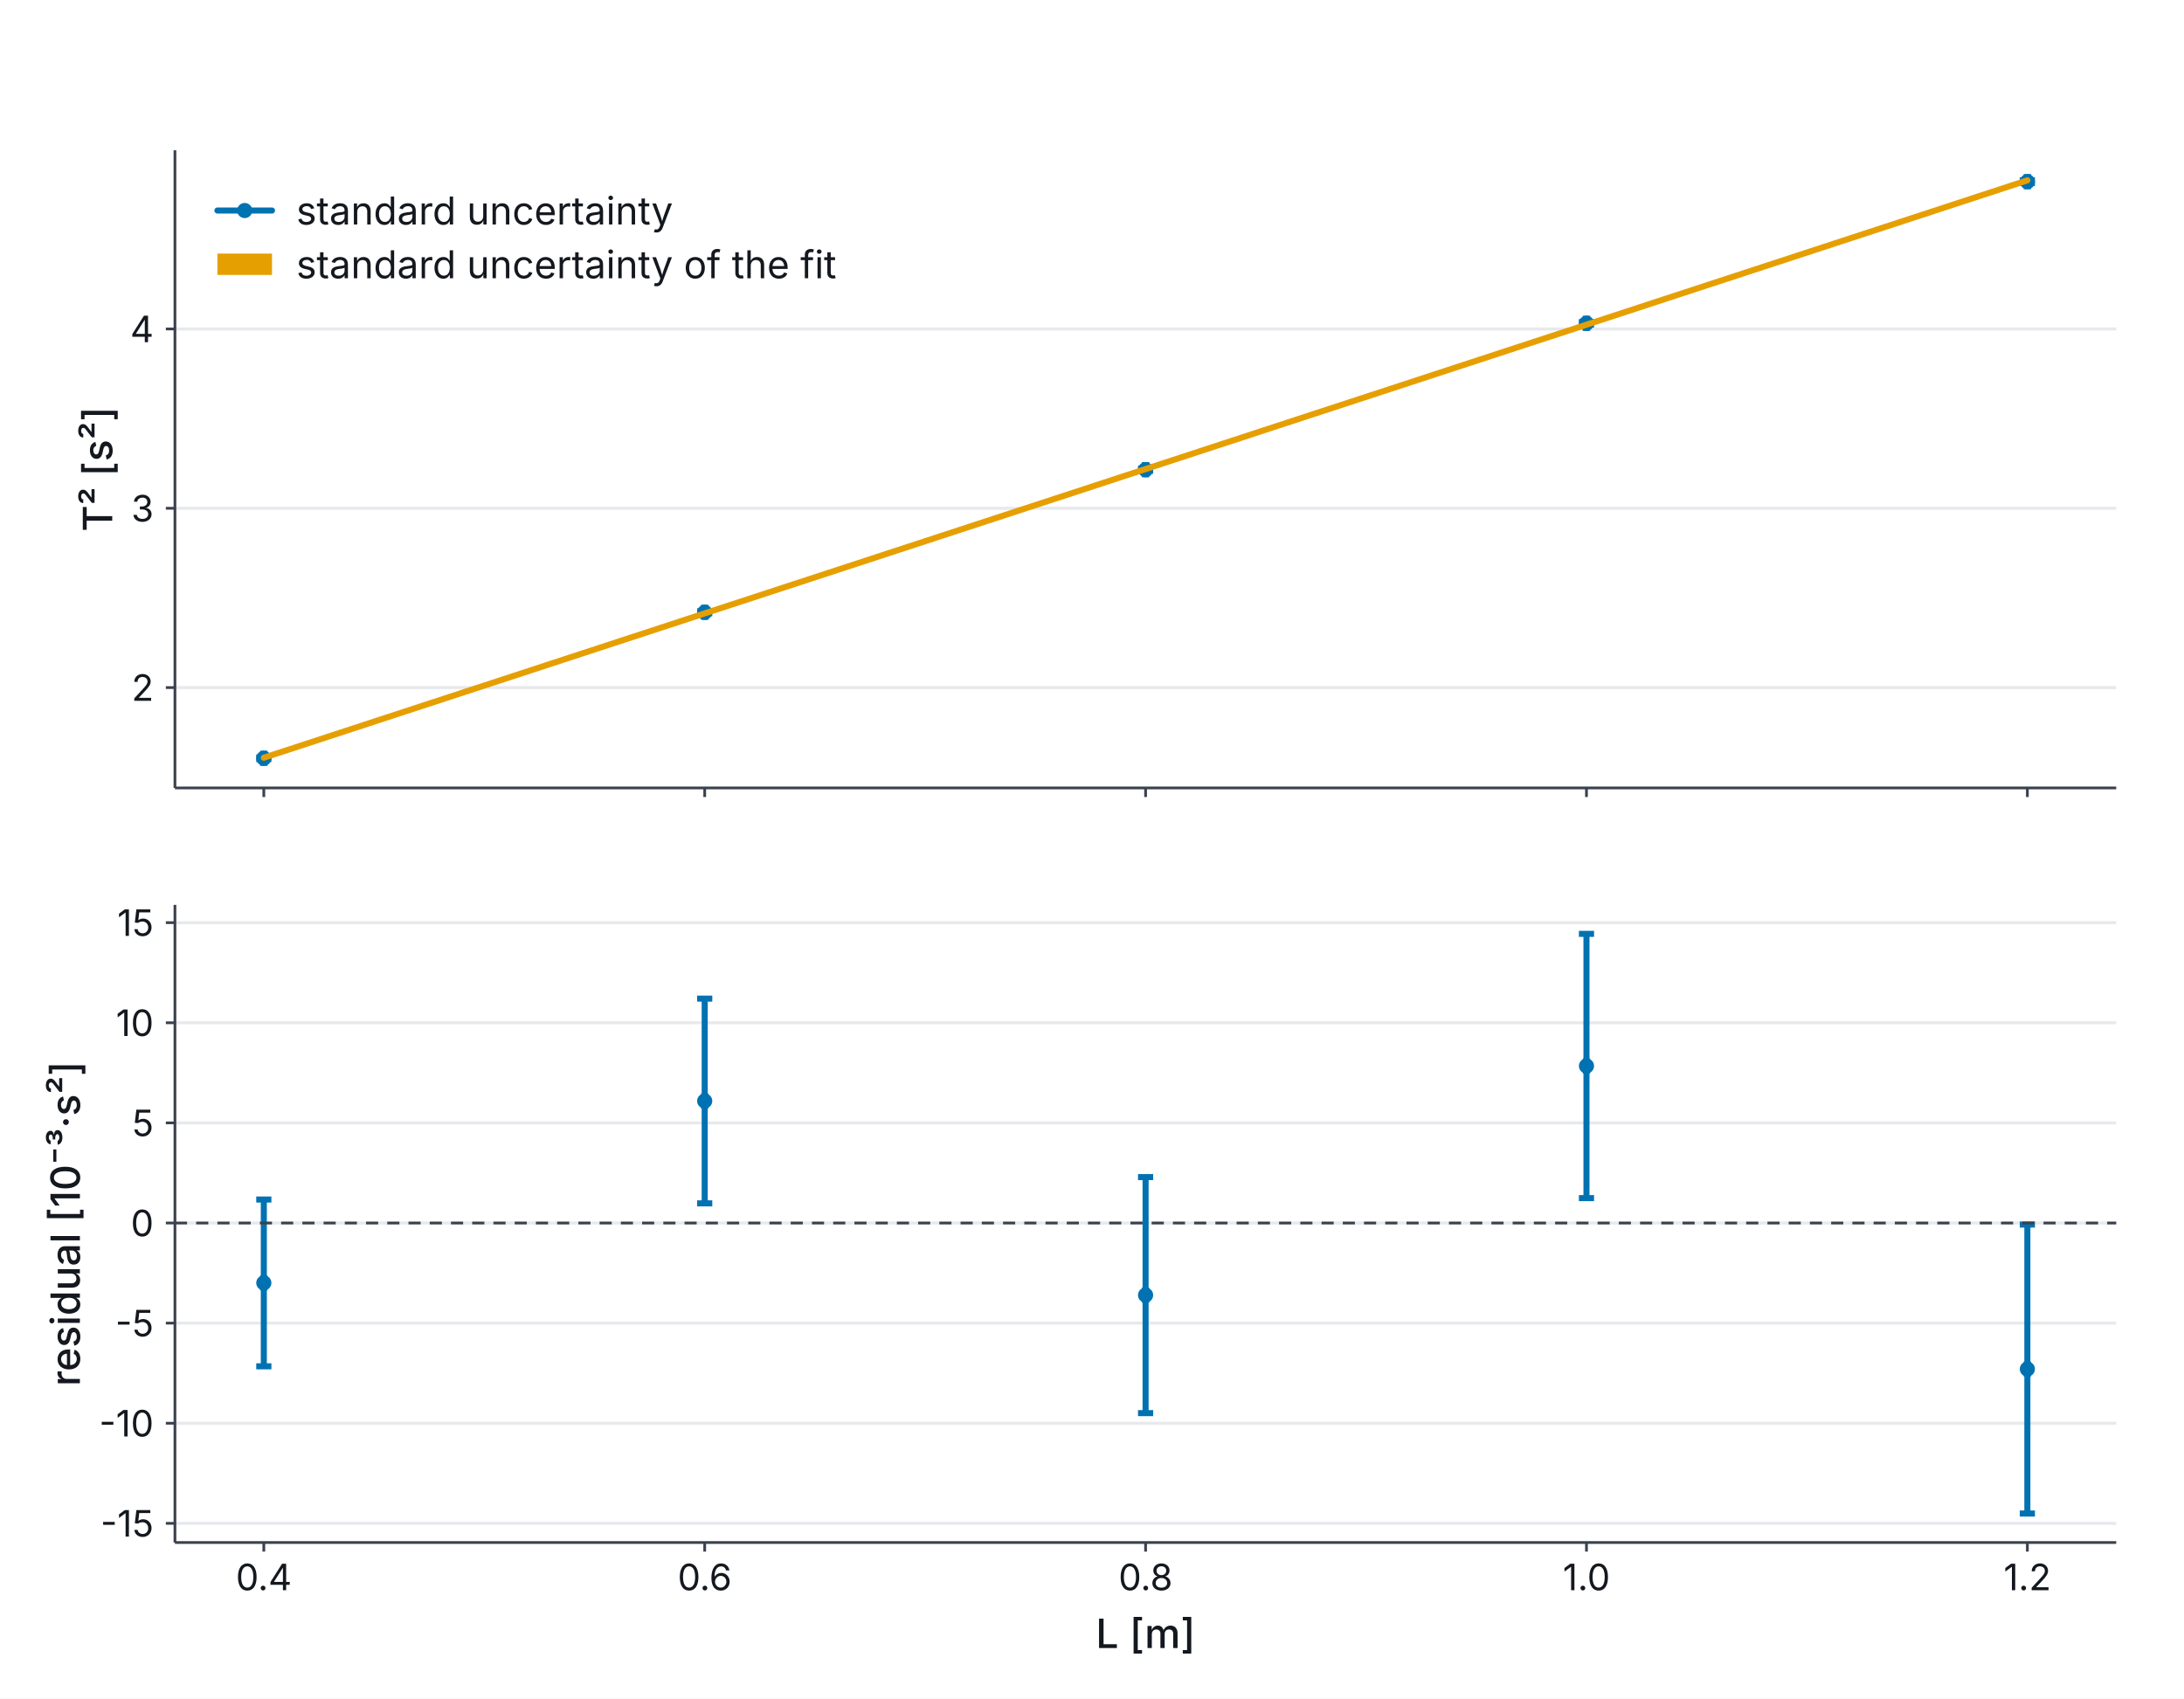
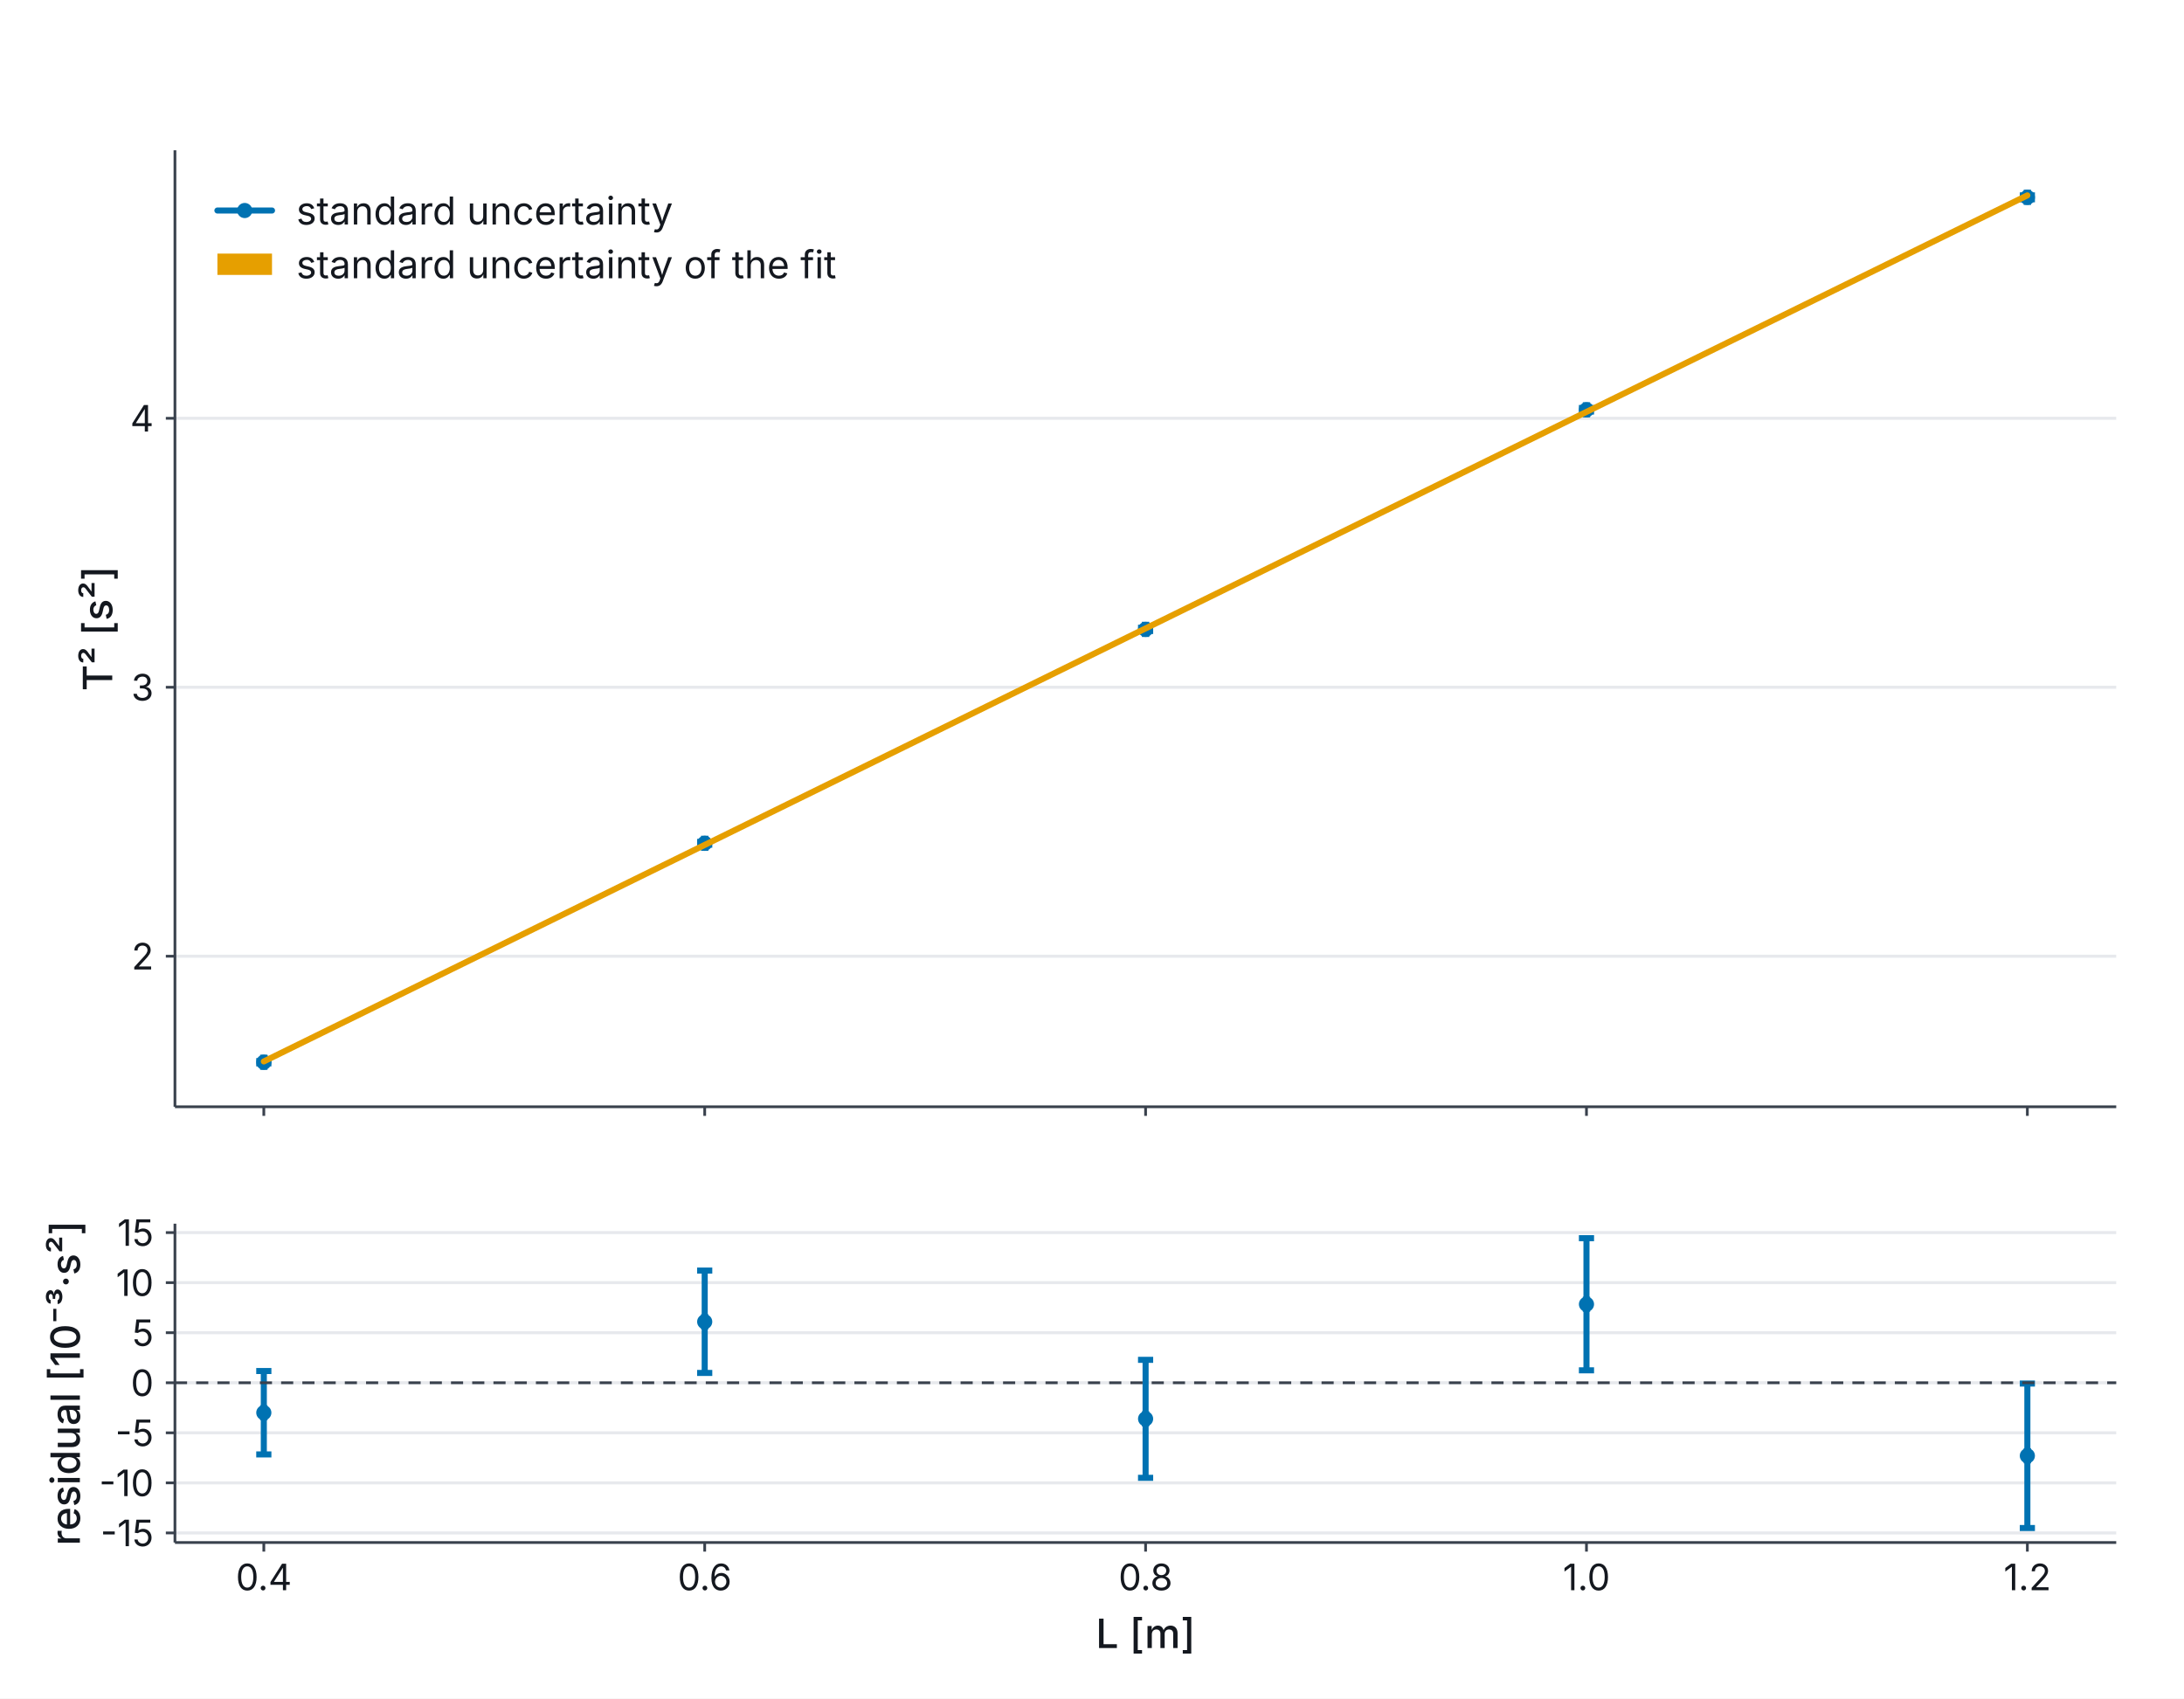
<svg xmlns="http://www.w3.org/2000/svg" xmlns:xlink="http://www.w3.org/1999/xlink" width="720" height="560" viewBox="0 0 720 560">
  <defs>
    <clipPath id="qc" clipPathUnits="userSpaceOnUse">
-       <path d="M57.673 259.783L697.66 259.783L697.66 49.55L57.673 49.55Z" />
+       <path d="M57.673 364.9L697.66 364.9L697.66 49.55L57.673 49.55Z" />
    </clipPath>
    <circle id="qm" r="2.5" />
    <clipPath id="qc-2" clipPathUnits="userSpaceOnUse">
-       <path d="M57.673 508.567L697.66 508.567L697.66 298.333L57.673 298.333Z" />
+       <path d="M57.673 508.567L697.66 508.567L697.66 403.45L57.673 403.45Z" />
    </clipPath>
  </defs>
  <g id="figure">
    <path d="M0 560L720 560L720 0L0 0Z" fill="#ffffff" />
    <g id="figure_panel-0-0">
      <g role="graphics-object" data-marey-role="other:panel" aria-label="panel" data-row="0" data-col="0" data-layers="5" data-x-tick-rule="all" data-y-tick-rule="all">
        <g id="figure_panel-0-0_grid">
          <g role="presentation" data-marey-role="decoration" aria-hidden="true" data-lines="3">
-             <path d="M57.673 226.694L697.66 226.694M57.673 167.576L697.66 167.576M57.673 108.459L697.66 108.459" fill="none" stroke="#e7e9ed" stroke-width="1" />
+             <path d="M57.673 315.266L697.66 315.266M57.673 226.589L697.66 226.589M57.673 137.913L697.66 137.913" fill="none" stroke="#e7e9ed" stroke-width="1" />
          </g>
        </g>
        <g clip-path="url(#qc)">
          <g id="figure_panel-0-0_layer-0">
            <g role="graphics-object" data-marey-role="series" aria-label="standard uncertainty" data-series="standard uncertainty" data-points="5">
-               <path d="M86.973 250.244L86.973 249.752M84.473 250.244L89.473 250.244M84.473 249.752L89.473 249.752M232.32 202.173L232.32 201.569M229.82 202.173L234.82 202.173M229.82 201.569L234.82 201.569M377.667 155.202L377.667 154.505M375.167 155.202L380.167 155.202M375.167 154.505L380.167 154.505M523.013 106.977L523.013 106.197M520.513 106.977L525.513 106.977M520.513 106.197L525.513 106.197M668.36 60.318L668.36 59.465M665.86 60.318L670.86 60.318M665.86 59.465L670.86 59.465" fill="none" stroke="#0072b2" stroke-width="2" stroke-linejoin="round" />
+               <path d="M86.973 350.592L86.973 349.853M84.473 350.592L89.473 350.592M84.473 349.853L89.473 349.853M232.32 278.485L232.32 277.578M229.82 278.485L234.82 278.485M229.82 277.578L234.82 277.578M377.667 208.028L377.667 206.983M375.167 208.028L380.167 208.028M375.167 206.983L380.167 206.983M523.013 135.69L523.013 134.52M520.513 135.69L525.513 135.69M520.513 134.52L525.513 134.52M668.36 65.702L668.36 64.422M665.86 65.702L670.86 65.702M665.86 64.422L670.86 64.422" fill="none" stroke="#0072b2" stroke-width="2" stroke-linejoin="round" />
            </g>
          </g>
          <g id="figure_panel-0-0_layer-1">
            <g role="graphics-object" data-marey-role="series" aria-label="series" data-series="" data-points="5">
-               <path d="M86.764 249.998L87.183 249.998M86.764 252.498L86.764 247.498M87.183 252.498L87.183 247.498M232.11 201.871L232.53 201.871M232.11 204.371L232.11 199.371M232.53 204.371L232.53 199.371M377.457 154.854L377.876 154.854M377.457 157.354L377.457 152.354M377.876 157.354L377.876 152.354M522.803 106.587L523.223 106.587M522.803 109.087L522.803 104.087M523.223 109.087L523.223 104.087M668.15 59.891L668.57 59.891M668.15 62.391L668.15 57.391M668.57 62.391L668.57 57.391" fill="none" stroke="#0072b2" stroke-width="2" stroke-linejoin="round" />
+               <path d="M86.764 350.222L87.183 350.222M86.764 352.722L86.764 347.722M87.183 352.722L87.183 347.722M232.11 278.031L232.53 278.031M232.11 280.531L232.11 275.531M232.53 280.531L232.53 275.531M377.457 207.505L377.876 207.505M377.457 210.005L377.457 205.005M377.876 210.005L377.876 205.005M522.803 135.105L523.223 135.105M522.803 137.605L522.803 132.605M523.223 137.605L523.223 132.605M668.15 65.062L668.57 65.062M668.15 67.562L668.15 62.562M668.57 67.562L668.57 62.562" fill="none" stroke="#0072b2" stroke-width="2" stroke-linejoin="round" />
            </g>
          </g>
          <g id="figure_panel-0-0_layer-2">
            <g role="graphics-object" data-marey-role="series" aria-label="series" data-series="" data-points="5">
              <g fill="#0072b2">
-                 <use xlink:href="#qm" x="86.973" y="249.998" />
-                 <use xlink:href="#qm" x="232.32" y="201.871" />
-                 <use xlink:href="#qm" x="377.667" y="154.854" />
-                 <use xlink:href="#qm" x="523.013" y="106.587" />
-                 <use xlink:href="#qm" x="668.36" y="59.891" />
+                 <use xlink:href="#qm" x="86.973" y="350.222" />
+                 <use xlink:href="#qm" x="232.32" y="278.031" />
+                 <use xlink:href="#qm" x="377.667" y="207.505" />
+                 <use xlink:href="#qm" x="523.013" y="135.105" />
+                 <use xlink:href="#qm" x="668.36" y="65.062" />
              </g>
            </g>
          </g>
          <g id="figure_panel-0-0_layer-3">
            <g role="graphics-object" data-marey-role="series" aria-label="standard uncertainty of the fit" data-series="standard uncertainty of the fit" data-points="101">
-               <path d="M86.973 249.589L92.787 247.687L98.601 245.784L104.415 243.881L110.229 241.979L116.043 240.076L121.857 238.173L127.67 236.271L133.484 234.368L139.298 232.465L145.112 230.562L150.926 228.659L156.74 226.756L162.554 224.853L168.368 222.949L174.181 221.046L179.995 219.143L185.809 217.24L191.623 215.336L197.437 213.433L203.251 211.529L209.065 209.626L214.878 207.722L220.692 205.818L226.506 203.914L232.32 202.011L238.134 200.107L243.948 198.203L249.762 196.299L255.576 194.395L261.389 192.49L267.203 190.586L273.017 188.682L278.831 186.778L284.645 184.873L290.459 182.969L296.273 181.064L302.086 179.16L307.9 177.255L313.714 175.351L319.528 173.446L325.342 171.541L331.156 169.636L336.97 167.732L342.783 165.827L348.597 163.922L354.411 162.017L360.225 160.112L366.039 158.207L371.853 156.302L377.667 154.396L383.481 152.491L389.294 150.586L395.108 148.681L400.922 146.775L406.736 144.87L412.55 142.964L418.364 141.059L424.178 139.153L429.991 137.248L435.805 135.342L441.619 133.437L447.433 131.531L453.247 129.625L459.061 127.72L464.875 125.814L470.689 123.908L476.502 122.002L482.316 120.097L488.13 118.191L493.944 116.285L499.758 114.379L505.572 112.473L511.386 110.567L517.199 108.661L523.013 106.755L528.827 104.849L534.641 102.943L540.455 101.037L546.269 99.131L552.083 97.225L557.896 95.318L563.71 93.412L569.524 91.506L575.338 89.6L581.152 87.694L586.966 85.787L592.78 83.881L598.594 81.975L604.407 80.068L610.221 78.162L616.035 76.256L621.849 74.349L627.663 72.443L633.477 70.537L639.291 68.63L645.104 66.724L650.918 64.817L656.732 62.911L662.546 61.004L668.36 59.098L668.36 59.823L662.546 61.723L656.732 63.624L650.918 65.525L645.104 67.426L639.291 69.326L633.477 71.227L627.663 73.128L621.849 75.029L616.035 76.93L610.221 78.831L604.407 80.731L598.594 82.632L592.78 84.533L586.966 86.434L581.152 88.335L575.338 90.236L569.524 92.137L563.71 94.038L557.896 95.939L552.083 97.84L546.269 99.741L540.455 101.642L534.641 103.544L528.827 105.445L523.013 107.346L517.199 109.247L511.386 111.148L505.572 113.05L499.758 114.951L493.944 116.852L488.13 118.754L482.316 120.655L476.502 122.556L470.689 124.458L464.875 126.359L459.061 128.261L453.247 130.162L447.433 132.064L441.619 133.965L435.805 135.867L429.991 137.769L424.178 139.67L418.364 141.572L412.55 143.474L406.736 145.376L400.922 147.277L395.108 149.179L389.294 151.081L383.481 152.983L377.667 154.885L371.853 156.787L366.039 158.689L360.225 160.591L354.411 162.494L348.597 164.396L342.783 166.298L336.97 168.2L331.156 170.103L325.342 172.005L319.528 173.908L313.714 175.81L307.9 177.713L302.086 179.616L296.273 181.518L290.459 183.421L284.645 185.324L278.831 187.227L273.017 189.13L267.203 191.033L261.389 192.936L255.576 194.839L249.762 196.742L243.948 198.645L238.134 200.548L232.32 202.452L226.506 204.355L220.692 206.258L214.878 208.162L209.065 210.065L203.251 211.969L197.437 213.873L191.623 215.776L185.809 217.68L179.995 219.584L174.181 221.488L168.368 223.392L162.554 225.296L156.74 227.2L150.926 229.104L145.112 231.009L139.298 232.913L133.484 234.817L127.67 236.721L121.857 238.626L116.043 240.53L110.229 242.435L104.415 244.34L98.601 246.244L92.787 248.149L86.973 250.054Z" fill="#e69f00" fill-opacity="0.18" />
+               <path d="M86.973 349.608L92.787 346.755L98.601 343.901L104.415 341.047L110.229 338.193L116.043 335.339L121.857 332.485L127.67 329.631L133.484 326.777L139.298 323.922L145.112 321.068L150.926 318.213L156.74 315.359L162.554 312.504L168.368 309.649L174.181 306.794L179.995 303.939L185.809 301.084L191.623 298.229L197.437 295.374L203.251 292.519L209.065 289.663L214.878 286.808L220.692 283.952L226.506 281.097L232.32 278.241L238.134 275.385L243.948 272.529L249.762 269.673L255.576 266.817L261.389 263.961L267.203 261.104L273.017 258.248L278.831 255.391L284.645 252.535L290.459 249.678L296.273 246.822L302.086 243.965L307.9 241.108L313.714 238.251L319.528 235.394L325.342 232.537L331.156 229.68L336.97 226.822L342.783 223.965L348.597 221.108L354.411 218.25L360.225 215.393L366.039 212.535L371.853 209.677L377.667 206.82L383.481 203.962L389.294 201.104L395.108 198.246L400.922 195.388L406.736 192.53L412.55 189.672L418.364 186.813L424.178 183.955L429.991 181.097L435.805 178.239L441.619 175.38L447.433 172.522L453.247 169.663L459.061 166.805L464.875 163.946L470.689 161.087L476.502 158.229L482.316 155.37L488.13 152.511L493.944 149.652L499.758 146.793L505.572 143.934L511.386 141.076L517.199 138.217L523.013 135.357L528.827 132.498L534.641 129.639L540.455 126.78L546.269 123.921L552.083 121.062L557.896 118.203L563.71 115.343L569.524 112.484L575.338 109.625L581.152 106.765L586.966 103.906L592.78 101.046L598.594 98.187L604.407 95.328L610.221 92.468L616.035 89.608L621.849 86.749L627.663 83.889L633.477 81.03L639.291 78.17L645.104 75.31L650.918 72.451L656.732 69.591L662.546 66.731L668.36 63.872L668.36 64.959L662.546 67.81L656.732 70.661L650.918 73.512L645.104 76.363L639.291 79.215L633.477 82.066L627.663 84.917L621.849 87.768L616.035 90.62L610.221 93.471L604.407 96.322L598.594 99.174L592.78 102.025L586.966 104.876L581.152 107.728L575.338 110.579L569.524 113.431L563.71 116.282L557.896 119.134L552.083 121.985L546.269 124.837L540.455 127.689L534.641 130.54L528.827 133.392L523.013 136.244L517.199 139.096L511.386 141.948L505.572 144.799L499.758 147.651L493.944 150.503L488.13 153.355L482.316 156.207L476.502 159.059L470.689 161.912L464.875 164.764L459.061 167.616L453.247 170.468L447.433 173.321L441.619 176.173L435.805 179.025L429.991 181.878L424.178 184.73L418.364 187.583L412.55 190.436L406.736 193.288L400.922 196.141L395.108 198.994L389.294 201.847L383.481 204.7L377.667 207.553L371.853 210.406L366.039 213.259L360.225 216.112L354.411 218.965L348.597 221.819L342.783 224.672L336.97 227.526L331.156 230.379L325.342 233.233L319.528 236.087L313.714 238.94L307.9 241.794L302.086 244.648L296.273 247.502L290.459 250.356L284.645 253.211L278.831 256.065L273.017 258.919L267.203 261.774L261.389 264.628L255.576 267.483L249.762 270.338L243.948 273.192L238.134 276.047L232.32 278.902L226.506 281.757L220.692 284.613L214.878 287.468L209.065 290.323L203.251 293.179L197.437 296.034L191.623 298.89L185.809 301.745L179.995 304.601L174.181 307.457L168.368 310.313L162.554 313.169L156.74 316.025L150.926 318.881L145.112 321.738L139.298 324.594L133.484 327.451L127.67 330.307L121.857 333.164L116.043 336.021L110.229 338.877L104.415 341.734L98.601 344.591L92.787 347.448L86.973 350.305Z" fill="#e69f00" fill-opacity="0.18" />
            </g>
          </g>
          <g id="figure_panel-0-0_layer-4">
            <g role="graphics-object" data-marey-role="series" aria-label="series" data-series="" data-points="101">
-               <path d="M86.973 249.821L92.787 247.918L98.601 246.014L104.415 244.11L110.229 242.207L116.043 240.303L121.857 238.4L127.67 236.496L133.484 234.592L139.298 232.689L145.112 230.785L150.926 228.882L156.74 226.978L162.554 225.074L168.368 223.171L174.181 221.267L179.995 219.364L185.809 217.46L191.623 215.556L197.437 213.653L203.251 211.749L209.065 209.845L214.878 207.942L220.692 206.038L226.506 204.135L232.32 202.231L238.134 200.327L243.948 198.424L249.762 196.52L255.576 194.617L261.389 192.713L267.203 190.809L273.017 188.906L278.831 187.002L284.645 185.099L290.459 183.195L296.273 181.291L302.086 179.388L307.9 177.484L313.714 175.58L319.528 173.677L325.342 171.773L331.156 169.87L336.97 167.966L342.783 166.062L348.597 164.159L354.411 162.255L360.225 160.352L366.039 158.448L371.853 156.544L377.667 154.641L383.481 152.737L389.294 150.834L395.108 148.93L400.922 147.026L406.736 145.123L412.55 143.219L418.364 141.315L424.178 139.412L429.991 137.508L435.805 135.605L441.619 133.701L447.433 131.797L453.247 129.894L459.061 127.99L464.875 126.087L470.689 124.183L476.502 122.279L482.316 120.376L488.13 118.472L493.944 116.569L499.758 114.665L505.572 112.761L511.386 110.858L517.199 108.954L523.013 107.05L528.827 105.147L534.641 103.243L540.455 101.34L546.269 99.436L552.083 97.532L557.896 95.629L563.71 93.725L569.524 91.822L575.338 89.918L581.152 88.014L586.966 86.111L592.78 84.207L598.594 82.304L604.407 80.4L610.221 78.496L616.035 76.593L621.849 74.689L627.663 72.785L633.477 70.882L639.291 68.978L645.104 67.075L650.918 65.171L656.732 63.267L662.546 61.364L668.36 59.46" fill="none" stroke="#e69f00" stroke-width="2" stroke-linecap="round" stroke-linejoin="round" />
+               <path d="M86.973 349.957L92.787 347.102L98.601 344.246L104.415 341.391L110.229 338.535L116.043 335.68L121.857 332.824L127.67 329.969L133.484 327.114L139.298 324.258L145.112 321.403L150.926 318.547L156.74 315.692L162.554 312.837L168.368 309.981L174.181 307.126L179.995 304.27L185.809 301.415L191.623 298.559L197.437 295.704L203.251 292.849L209.065 289.993L214.878 287.138L220.692 284.282L226.506 281.427L232.32 278.572L238.134 275.716L243.948 272.861L249.762 270.005L255.576 267.15L261.389 264.294L267.203 261.439L273.017 258.584L278.831 255.728L284.645 252.873L290.459 250.017L296.273 247.162L302.086 244.307L307.9 241.451L313.714 238.596L319.528 235.74L325.342 232.885L331.156 230.029L336.97 227.174L342.783 224.319L348.597 221.463L354.411 218.608L360.225 215.752L366.039 212.897L371.853 210.042L377.667 207.186L383.481 204.331L389.294 201.475L395.108 198.62L400.922 195.764L406.736 192.909L412.55 190.054L418.364 187.198L424.178 184.343L429.991 181.487L435.805 178.632L441.619 175.777L447.433 172.921L453.247 170.066L459.061 167.21L464.875 164.355L470.689 161.499L476.502 158.644L482.316 155.789L488.13 152.933L493.944 150.078L499.758 147.222L505.572 144.367L511.386 141.512L517.199 138.656L523.013 135.801L528.827 132.945L534.641 130.09L540.455 127.234L546.269 124.379L552.083 121.524L557.896 118.668L563.71 115.813L569.524 112.957L575.338 110.102L581.152 107.247L586.966 104.391L592.78 101.536L598.594 98.68L604.407 95.825L610.221 92.969L616.035 90.114L621.849 87.259L627.663 84.403L633.477 81.548L639.291 78.692L645.104 75.837L650.918 72.982L656.732 70.126L662.546 67.271L668.36 64.415" fill="none" stroke="#e69f00" stroke-width="2" stroke-linecap="round" stroke-linejoin="round" />
            </g>
          </g>
        </g>
        <g id="figure_panel-0-0_axis-x">
          <g role="graphics-object" data-marey-role="axis" aria-label="x [m]" data-side="bottom" data-unit="m" data-prefix="" data-ticks="5" data-tick-rule="all">
-             <path d="M57.673 259.783L697.66 259.783" fill="none" stroke="#39414d" stroke-width="0.9" />
-             <path d="M86.973 259.783L86.973 262.783M232.32 259.783L232.32 262.783M377.667 259.783L377.667 262.783M523.013 259.783L523.013 262.783M668.36 259.783L668.36 262.783" fill="none" stroke="#39414d" stroke-width="0.9" />
+             <path d="M57.673 364.9L697.66 364.9" fill="none" stroke="#39414d" stroke-width="0.9" />
+             <path d="M86.973 364.9L86.973 367.9M232.32 364.9L232.32 367.9M377.667 364.9L377.667 367.9M523.013 364.9L523.013 367.9M668.36 364.9L668.36 367.9" fill="none" stroke="#39414d" stroke-width="0.9" />
          </g>
        </g>
        <g id="figure_panel-0-0_axis-y">
          <g role="graphics-object" data-marey-role="axis" aria-label="T² [s²]" data-side="left" data-unit="s²" data-prefix="" data-ticks="3" data-tick-rule="all">
-             <path d="M57.673 259.783L57.673 49.55" fill="none" stroke="#39414d" stroke-width="0.9" />
-             <path d="M57.673 226.694L54.673 226.694M57.673 167.576L54.673 167.576M57.673 108.459L54.673 108.459" fill="none" stroke="#39414d" stroke-width="0.9" />
-             <text x="50.673" y="226.694" font-family="Inter, -apple-system, BlinkMacSystemFont, Segoe UI, Roboto, Helvetica Neue, Arial, sans-serif" font-size="12" text-anchor="end" dominant-baseline="central" fill="#14181f">2</text>
-             <text x="50.673" y="167.576" font-family="Inter, -apple-system, BlinkMacSystemFont, Segoe UI, Roboto, Helvetica Neue, Arial, sans-serif" font-size="12" text-anchor="end" dominant-baseline="central" fill="#14181f">3</text>
-             <text x="50.673" y="108.459" font-family="Inter, -apple-system, BlinkMacSystemFont, Segoe UI, Roboto, Helvetica Neue, Arial, sans-serif" font-size="12" text-anchor="end" dominant-baseline="central" fill="#14181f">4</text>
-             <text x="37.001" y="154.667" transform="rotate(-90 37.001 154.667)" font-family="Inter, -apple-system, BlinkMacSystemFont, Segoe UI, Roboto, Helvetica Neue, Arial, sans-serif" font-size="13.333" font-weight="500" text-anchor="middle" fill="#14181f">T² [s²]</text>
+             <path d="M57.673 364.9L57.673 49.55" fill="none" stroke="#39414d" stroke-width="0.9" />
+             <path d="M57.673 315.266L54.673 315.266M57.673 226.589L54.673 226.589M57.673 137.913L54.673 137.913" fill="none" stroke="#39414d" stroke-width="0.9" />
+             <text x="50.673" y="315.266" font-family="Inter, -apple-system, BlinkMacSystemFont, Segoe UI, Roboto, Helvetica Neue, Arial, sans-serif" font-size="12" text-anchor="end" dominant-baseline="central" fill="#14181f">2</text>
+             <text x="50.673" y="226.589" font-family="Inter, -apple-system, BlinkMacSystemFont, Segoe UI, Roboto, Helvetica Neue, Arial, sans-serif" font-size="12" text-anchor="end" dominant-baseline="central" fill="#14181f">3</text>
+             <text x="50.673" y="137.913" font-family="Inter, -apple-system, BlinkMacSystemFont, Segoe UI, Roboto, Helvetica Neue, Arial, sans-serif" font-size="12" text-anchor="end" dominant-baseline="central" fill="#14181f">4</text>
+             <text x="37.001" y="207.225" transform="rotate(-90 37.001 207.225)" font-family="Inter, -apple-system, BlinkMacSystemFont, Segoe UI, Roboto, Helvetica Neue, Arial, sans-serif" font-size="13.333" font-weight="500" text-anchor="middle" fill="#14181f">T² [s²]</text>
          </g>
        </g>
        <g id="figure_panel-0-0_legend">
          <g role="group" data-marey-role="legend" aria-label="legend" data-entries="2">
            <path d="M64.673 99.983L268.023 99.983L268.023 56.55L64.673 56.55Z" fill="#ffffff" fill-opacity="0.9" />
            <g role="graphics-object" data-marey-role="other:legend-entry" aria-label="standard uncertainty" data-series="standard uncertainty" data-color="#0072b2">
              <path d="M71.673 69.408L89.673 69.408" fill="none" stroke="#0072b2" stroke-width="2" stroke-linecap="round" />
              <g fill="#0072b2">
                <use xlink:href="#qm" x="80.673" y="69.408" />
              </g>
              <text x="97.673" y="69.408" font-family="Inter, -apple-system, BlinkMacSystemFont, Segoe UI, Roboto, Helvetica Neue, Arial, sans-serif" font-size="12.667" text-anchor="start" dominant-baseline="central" fill="#14181f">standard uncertainty</text>
            </g>
            <g role="graphics-object" data-marey-role="other:legend-entry" aria-label="standard uncertainty of the fit" data-series="standard uncertainty of the fit" data-color="#e69f00">
              <path d="M71.673 90.64L89.673 90.64L89.673 83.61L71.673 83.61Z" fill="#e69f00" />
              <text x="97.673" y="87.125" font-family="Inter, -apple-system, BlinkMacSystemFont, Segoe UI, Roboto, Helvetica Neue, Arial, sans-serif" font-size="12.667" text-anchor="start" dominant-baseline="central" fill="#14181f">standard uncertainty of the fit</text>
            </g>
          </g>
        </g>
      </g>
    </g>
    <g id="figure_panel-1-0">
      <g role="graphics-object" data-marey-role="other:panel" aria-label="panel" data-row="1" data-col="0" data-layers="4" data-x-tick-rule="all" data-y-tick-rule="all">
        <g id="figure_panel-1-0_grid">
          <g role="presentation" data-marey-role="decoration" aria-hidden="true" data-lines="7">
-             <path d="M57.673 502.248L697.66 502.248M57.673 469.24L697.66 469.24M57.673 436.231L697.66 436.231M57.673 403.223L697.66 403.223M57.673 370.215L697.66 370.215M57.673 337.207L697.66 337.207M57.673 304.198L697.66 304.198" fill="none" stroke="#e7e9ed" stroke-width="1" />
+             <path d="M57.673 505.407L697.66 505.407M57.673 488.903L697.66 488.903M57.673 472.399L697.66 472.399M57.673 455.895L697.66 455.895M57.673 439.391L697.66 439.391M57.673 422.887L697.66 422.887M57.673 406.383L697.66 406.383" fill="none" stroke="#e7e9ed" stroke-width="1" />
          </g>
        </g>
        <g clip-path="url(#qc-2)">
          <g id="figure_panel-1-0_layer-0">
            <g role="graphics-object" data-marey-role="series" aria-label="standard uncertainty" data-series="standard uncertainty" data-points="5">
-               <path d="M86.973 450.463L86.973 395.478M84.473 450.463L89.473 450.463M84.473 395.478L89.473 395.478M232.32 396.747L232.32 329.249M229.82 396.747L234.82 396.747M229.82 329.249L234.82 329.249M377.667 465.901L377.667 388.097M375.167 465.901L380.167 465.901M375.167 388.097L380.167 388.097M523.013 395.013L523.013 307.889M520.513 395.013L525.513 395.013M520.513 307.889L525.513 307.889M668.36 499.011L668.36 403.734M665.86 499.011L670.86 499.011M665.86 403.734L670.86 403.734" fill="none" stroke="#0072b2" stroke-width="2" stroke-linejoin="round" />
+               <path d="M86.973 479.515L86.973 452.023M84.473 479.515L89.473 479.515M84.473 452.023L89.473 452.023M232.32 452.657L232.32 418.908M229.82 452.657L234.82 452.657M229.82 418.908L234.82 418.908M377.667 487.234L377.667 448.332M375.167 487.234L380.167 487.234M375.167 448.332L380.167 448.332M523.013 451.79L523.013 408.228M520.513 451.79L525.513 451.79M520.513 408.228L525.513 408.228M668.36 503.789L668.36 456.15M665.86 503.789L670.86 503.789M665.86 456.15L670.86 456.15" fill="none" stroke="#0072b2" stroke-width="2" stroke-linejoin="round" />
            </g>
          </g>
          <g id="figure_panel-1-0_layer-1">
            <g role="graphics-object" data-marey-role="series" aria-label="series" data-series="" data-points="5">
-               <path d="M86.764 422.971L87.183 422.971M86.764 425.471L86.764 420.471M87.183 425.471L87.183 420.471M232.11 362.998L232.53 362.998M232.11 365.498L232.11 360.498M232.53 365.498L232.53 360.498M377.457 426.999L377.876 426.999M377.457 429.499L377.457 424.499M377.876 429.499L377.876 424.499M522.803 351.451L523.223 351.451M522.803 353.951L522.803 348.951M523.223 353.951L523.223 348.951M668.15 451.372L668.57 451.372M668.15 453.872L668.15 448.872M668.57 453.872L668.57 448.872" fill="none" stroke="#0072b2" stroke-width="2" stroke-linejoin="round" />
+               <path d="M86.764 465.769L87.183 465.769M86.764 468.269L86.764 463.269M87.183 468.269L87.183 463.269M232.11 435.782L232.53 435.782M232.11 438.282L232.11 433.282M232.53 438.282L232.53 433.282M377.457 467.783L377.876 467.783M377.457 470.283L377.457 465.283M377.876 470.283L377.876 465.283M522.803 430.009L523.223 430.009M522.803 432.509L522.803 427.509M523.223 432.509L523.223 427.509M668.15 479.969L668.57 479.969M668.15 482.469L668.15 477.469M668.57 482.469L668.57 477.469" fill="none" stroke="#0072b2" stroke-width="2" stroke-linejoin="round" />
            </g>
          </g>
          <g id="figure_panel-1-0_layer-2">
            <g role="graphics-object" data-marey-role="series" aria-label="series" data-series="" data-points="5">
              <g fill="#0072b2">
-                 <use xlink:href="#qm" x="86.973" y="422.971" />
-                 <use xlink:href="#qm" x="232.32" y="362.998" />
-                 <use xlink:href="#qm" x="377.667" y="426.999" />
-                 <use xlink:href="#qm" x="523.013" y="351.451" />
-                 <use xlink:href="#qm" x="668.36" y="451.372" />
+                 <use xlink:href="#qm" x="86.973" y="465.769" />
+                 <use xlink:href="#qm" x="232.32" y="435.782" />
+                 <use xlink:href="#qm" x="377.667" y="467.783" />
+                 <use xlink:href="#qm" x="523.013" y="430.009" />
+                 <use xlink:href="#qm" x="668.36" y="479.969" />
              </g>
            </g>
          </g>
          <g id="figure_panel-1-0_layer-3">
            <g role="note" data-marey-role="annotation" aria-label="series" data-series="" data-points="1">
-               <path d="M57.673 403.223L697.66 403.223" fill="none" stroke="#39414d" stroke-width="0.9" stroke-dasharray="4 3" stroke-linejoin="round" />
+               <path d="M57.673 455.895L697.66 455.895" fill="none" stroke="#39414d" stroke-width="0.9" stroke-dasharray="4 3" stroke-linejoin="round" />
            </g>
          </g>
        </g>
        <g id="figure_panel-1-0_axis-x">
          <g role="graphics-object" data-marey-role="axis" aria-label="L [m]" data-side="bottom" data-unit="m" data-prefix="" data-ticks="5" data-tick-rule="all">
            <path d="M57.673 508.567L697.66 508.567" fill="none" stroke="#39414d" stroke-width="0.9" />
            <path d="M86.973 508.567L86.973 511.567M232.32 508.567L232.32 511.567M377.667 508.567L377.667 511.567M523.013 508.567L523.013 511.567M668.36 508.567L668.36 511.567" fill="none" stroke="#39414d" stroke-width="0.9" />
            <text x="86.973" y="515.567" font-family="Inter, -apple-system, BlinkMacSystemFont, Segoe UI, Roboto, Helvetica Neue, Arial, sans-serif" font-size="12" text-anchor="middle" dominant-baseline="hanging" fill="#14181f">0.4</text>
            <text x="232.32" y="515.567" font-family="Inter, -apple-system, BlinkMacSystemFont, Segoe UI, Roboto, Helvetica Neue, Arial, sans-serif" font-size="12" text-anchor="middle" dominant-baseline="hanging" fill="#14181f">0.6</text>
            <text x="377.667" y="515.567" font-family="Inter, -apple-system, BlinkMacSystemFont, Segoe UI, Roboto, Helvetica Neue, Arial, sans-serif" font-size="12" text-anchor="middle" dominant-baseline="hanging" fill="#14181f">0.8</text>
            <text x="523.013" y="515.567" font-family="Inter, -apple-system, BlinkMacSystemFont, Segoe UI, Roboto, Helvetica Neue, Arial, sans-serif" font-size="12" text-anchor="middle" dominant-baseline="hanging" fill="#14181f">1.0</text>
            <text x="668.36" y="515.567" font-family="Inter, -apple-system, BlinkMacSystemFont, Segoe UI, Roboto, Helvetica Neue, Arial, sans-serif" font-size="12" text-anchor="middle" dominant-baseline="hanging" fill="#14181f">1.2</text>
            <text x="377.667" y="533.667" font-family="Inter, -apple-system, BlinkMacSystemFont, Segoe UI, Roboto, Helvetica Neue, Arial, sans-serif" font-size="13.333" font-weight="500" text-anchor="middle" dominant-baseline="hanging" fill="#14181f">L [m]</text>
          </g>
        </g>
        <g id="figure_panel-1-0_axis-y">
          <g role="graphics-object" data-marey-role="axis" aria-label="residual [10⁻³·s²]" data-side="left" data-unit="10⁻³·s²" data-prefix="milli" data-ticks="7" data-tick-rule="all">
-             <path d="M57.673 508.567L57.673 298.333" fill="none" stroke="#39414d" stroke-width="0.9" />
-             <path d="M57.673 502.248L54.673 502.248M57.673 469.24L54.673 469.24M57.673 436.231L54.673 436.231M57.673 403.223L54.673 403.223M57.673 370.215L54.673 370.215M57.673 337.207L54.673 337.207M57.673 304.198L54.673 304.198" fill="none" stroke="#39414d" stroke-width="0.9" />
-             <text x="50.673" y="502.248" font-family="Inter, -apple-system, BlinkMacSystemFont, Segoe UI, Roboto, Helvetica Neue, Arial, sans-serif" font-size="12" text-anchor="end" dominant-baseline="central" fill="#14181f">-15</text>
-             <text x="50.673" y="469.24" font-family="Inter, -apple-system, BlinkMacSystemFont, Segoe UI, Roboto, Helvetica Neue, Arial, sans-serif" font-size="12" text-anchor="end" dominant-baseline="central" fill="#14181f">-10</text>
-             <text x="50.673" y="436.231" font-family="Inter, -apple-system, BlinkMacSystemFont, Segoe UI, Roboto, Helvetica Neue, Arial, sans-serif" font-size="12" text-anchor="end" dominant-baseline="central" fill="#14181f">-5</text>
-             <text x="50.673" y="403.223" font-family="Inter, -apple-system, BlinkMacSystemFont, Segoe UI, Roboto, Helvetica Neue, Arial, sans-serif" font-size="12" text-anchor="end" dominant-baseline="central" fill="#14181f">0</text>
-             <text x="50.673" y="370.215" font-family="Inter, -apple-system, BlinkMacSystemFont, Segoe UI, Roboto, Helvetica Neue, Arial, sans-serif" font-size="12" text-anchor="end" dominant-baseline="central" fill="#14181f">5</text>
-             <text x="50.673" y="337.207" font-family="Inter, -apple-system, BlinkMacSystemFont, Segoe UI, Roboto, Helvetica Neue, Arial, sans-serif" font-size="12" text-anchor="end" dominant-baseline="central" fill="#14181f">10</text>
-             <text x="50.673" y="304.198" font-family="Inter, -apple-system, BlinkMacSystemFont, Segoe UI, Roboto, Helvetica Neue, Arial, sans-serif" font-size="12" text-anchor="end" dominant-baseline="central" fill="#14181f">15</text>
-             <text x="26.333" y="403.45" transform="rotate(-90 26.333 403.45)" font-family="Inter, -apple-system, BlinkMacSystemFont, Segoe UI, Roboto, Helvetica Neue, Arial, sans-serif" font-size="13.333" font-weight="500" text-anchor="middle" fill="#14181f">residual [10⁻³·s²]</text>
+             <path d="M57.673 508.567L57.673 403.45" fill="none" stroke="#39414d" stroke-width="0.9" />
+             <path d="M57.673 505.407L54.673 505.407M57.673 488.903L54.673 488.903M57.673 472.399L54.673 472.399M57.673 455.895L54.673 455.895M57.673 439.391L54.673 439.391M57.673 422.887L54.673 422.887M57.673 406.383L54.673 406.383" fill="none" stroke="#39414d" stroke-width="0.9" />
+             <text x="50.673" y="505.407" font-family="Inter, -apple-system, BlinkMacSystemFont, Segoe UI, Roboto, Helvetica Neue, Arial, sans-serif" font-size="12" text-anchor="end" dominant-baseline="central" fill="#14181f">-15</text>
+             <text x="50.673" y="488.903" font-family="Inter, -apple-system, BlinkMacSystemFont, Segoe UI, Roboto, Helvetica Neue, Arial, sans-serif" font-size="12" text-anchor="end" dominant-baseline="central" fill="#14181f">-10</text>
+             <text x="50.673" y="472.399" font-family="Inter, -apple-system, BlinkMacSystemFont, Segoe UI, Roboto, Helvetica Neue, Arial, sans-serif" font-size="12" text-anchor="end" dominant-baseline="central" fill="#14181f">-5</text>
+             <text x="50.673" y="455.895" font-family="Inter, -apple-system, BlinkMacSystemFont, Segoe UI, Roboto, Helvetica Neue, Arial, sans-serif" font-size="12" text-anchor="end" dominant-baseline="central" fill="#14181f">0</text>
+             <text x="50.673" y="439.391" font-family="Inter, -apple-system, BlinkMacSystemFont, Segoe UI, Roboto, Helvetica Neue, Arial, sans-serif" font-size="12" text-anchor="end" dominant-baseline="central" fill="#14181f">5</text>
+             <text x="50.673" y="422.887" font-family="Inter, -apple-system, BlinkMacSystemFont, Segoe UI, Roboto, Helvetica Neue, Arial, sans-serif" font-size="12" text-anchor="end" dominant-baseline="central" fill="#14181f">10</text>
+             <text x="50.673" y="406.383" font-family="Inter, -apple-system, BlinkMacSystemFont, Segoe UI, Roboto, Helvetica Neue, Arial, sans-serif" font-size="12" text-anchor="end" dominant-baseline="central" fill="#14181f">15</text>
+             <text x="26.333" y="456.008" transform="rotate(-90 26.333 456.008)" font-family="Inter, -apple-system, BlinkMacSystemFont, Segoe UI, Roboto, Helvetica Neue, Arial, sans-serif" font-size="13.333" font-weight="500" text-anchor="middle" fill="#14181f">residual [10⁻³·s²]</text>
          </g>
        </g>
      </g>
    </g>
  </g>
</svg>
